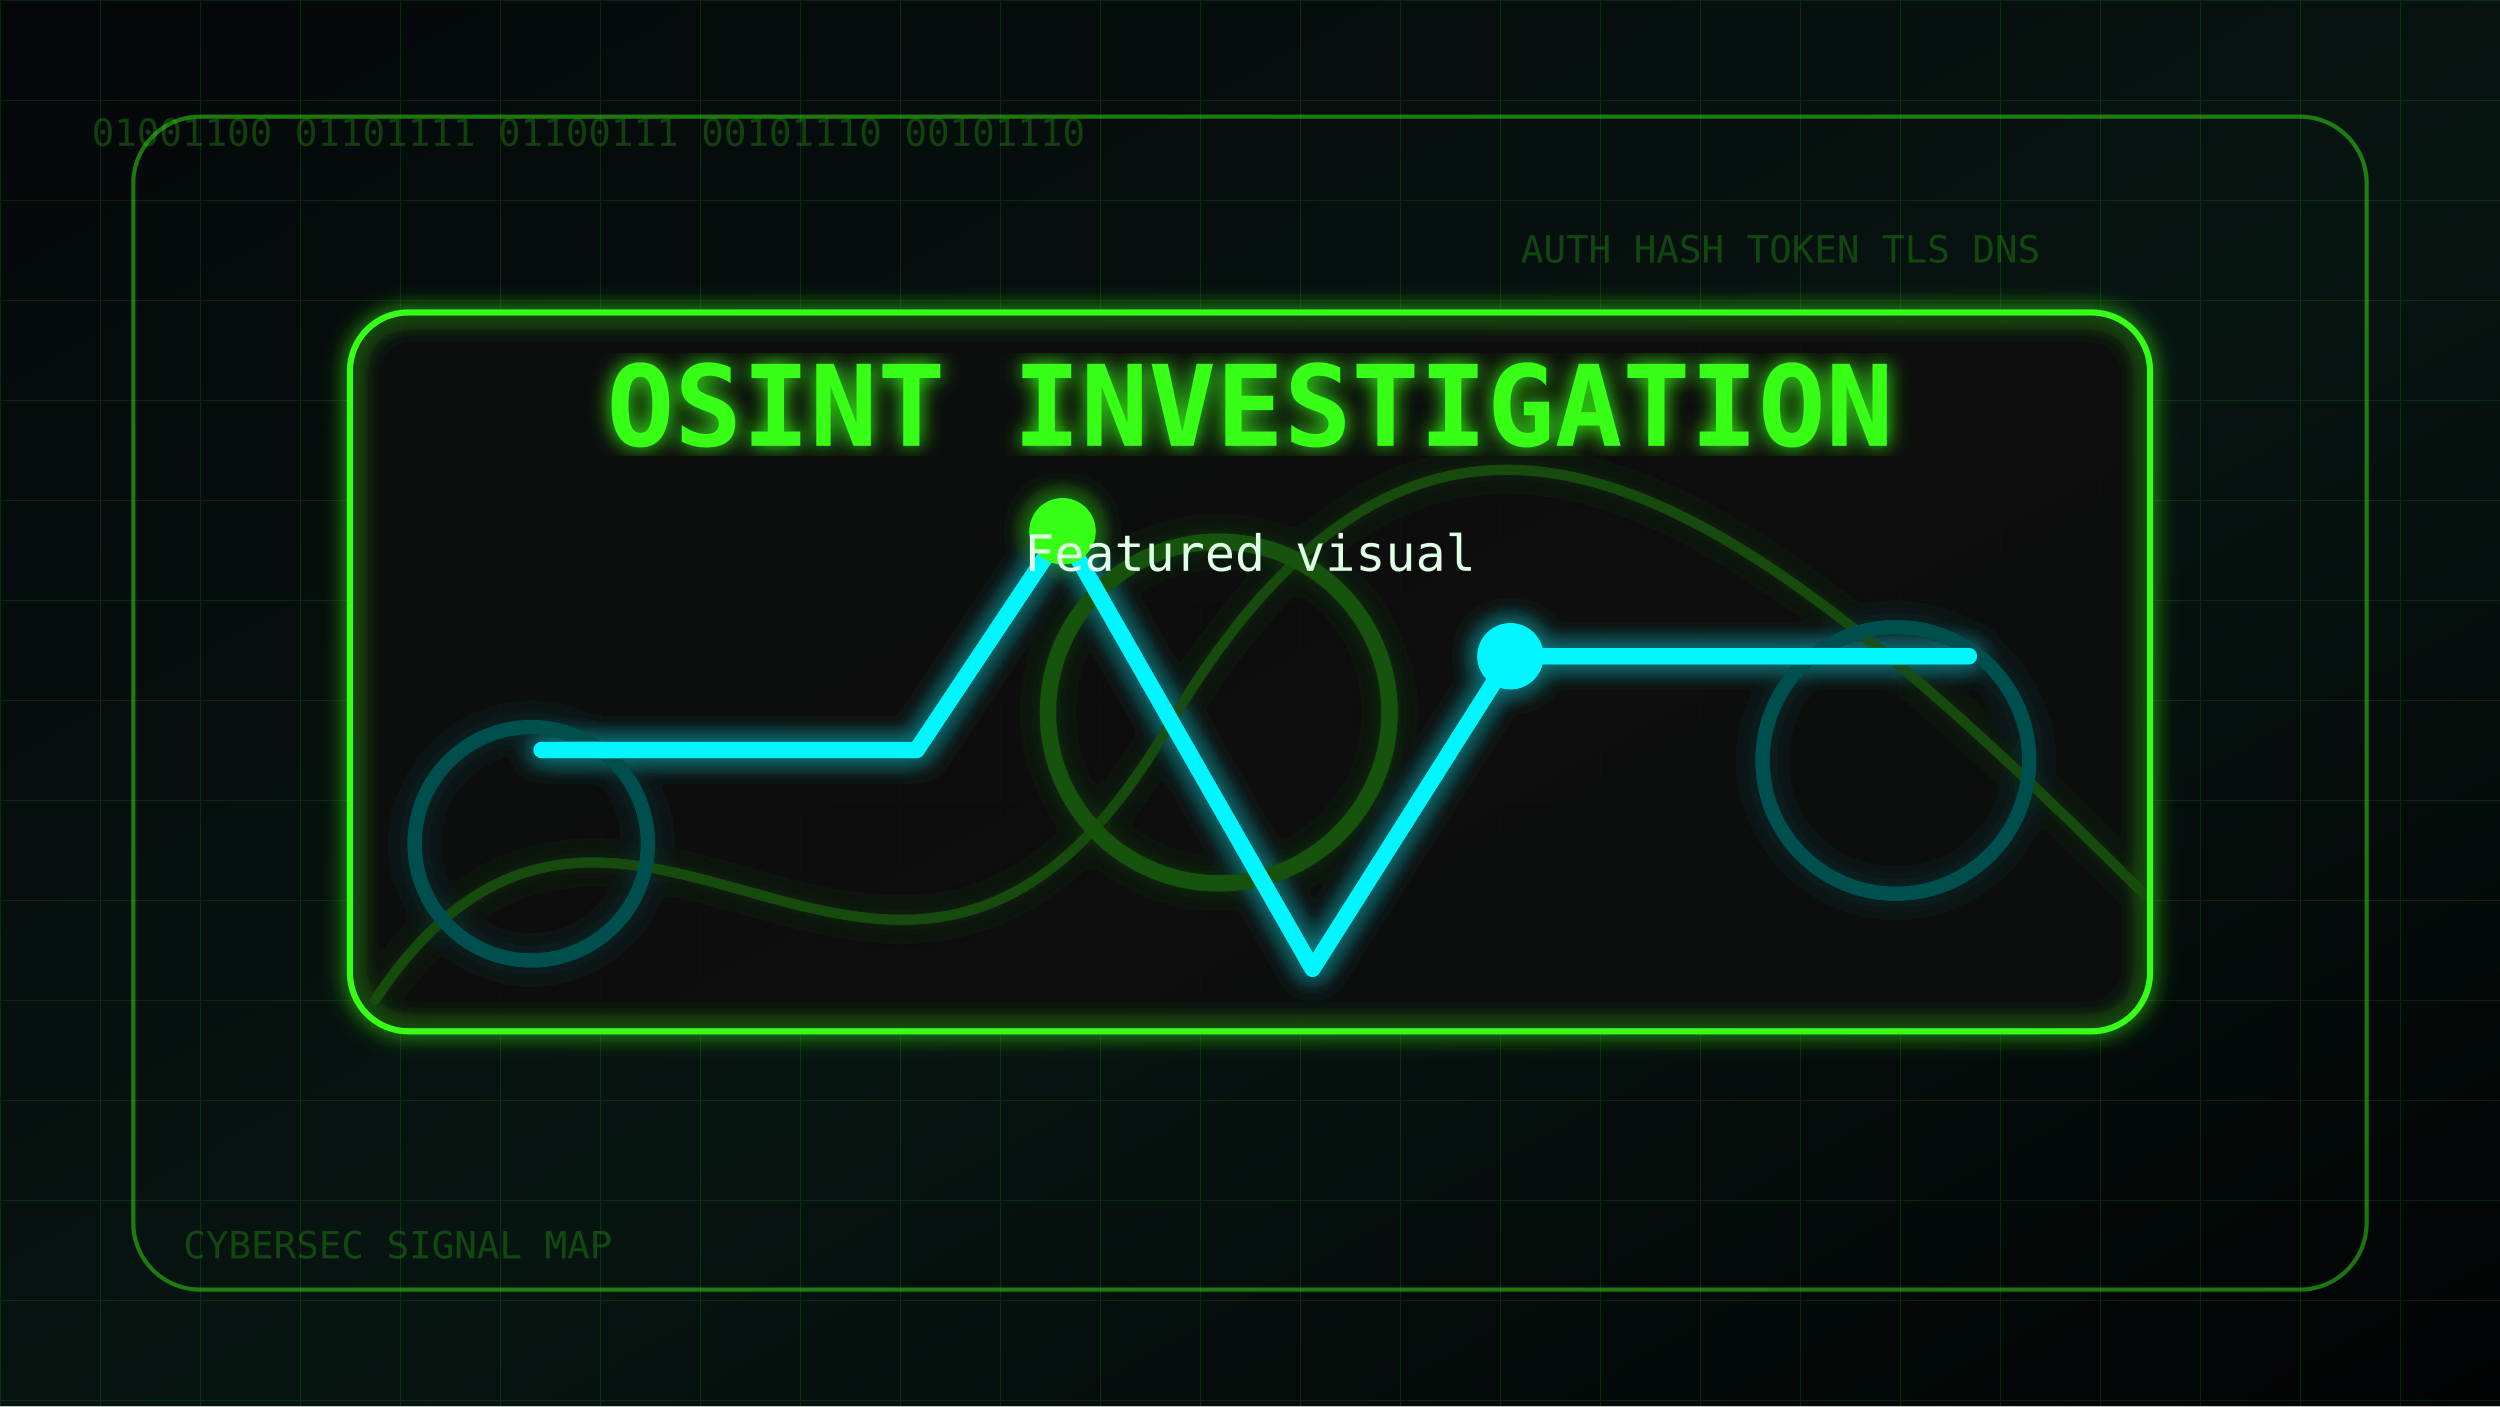
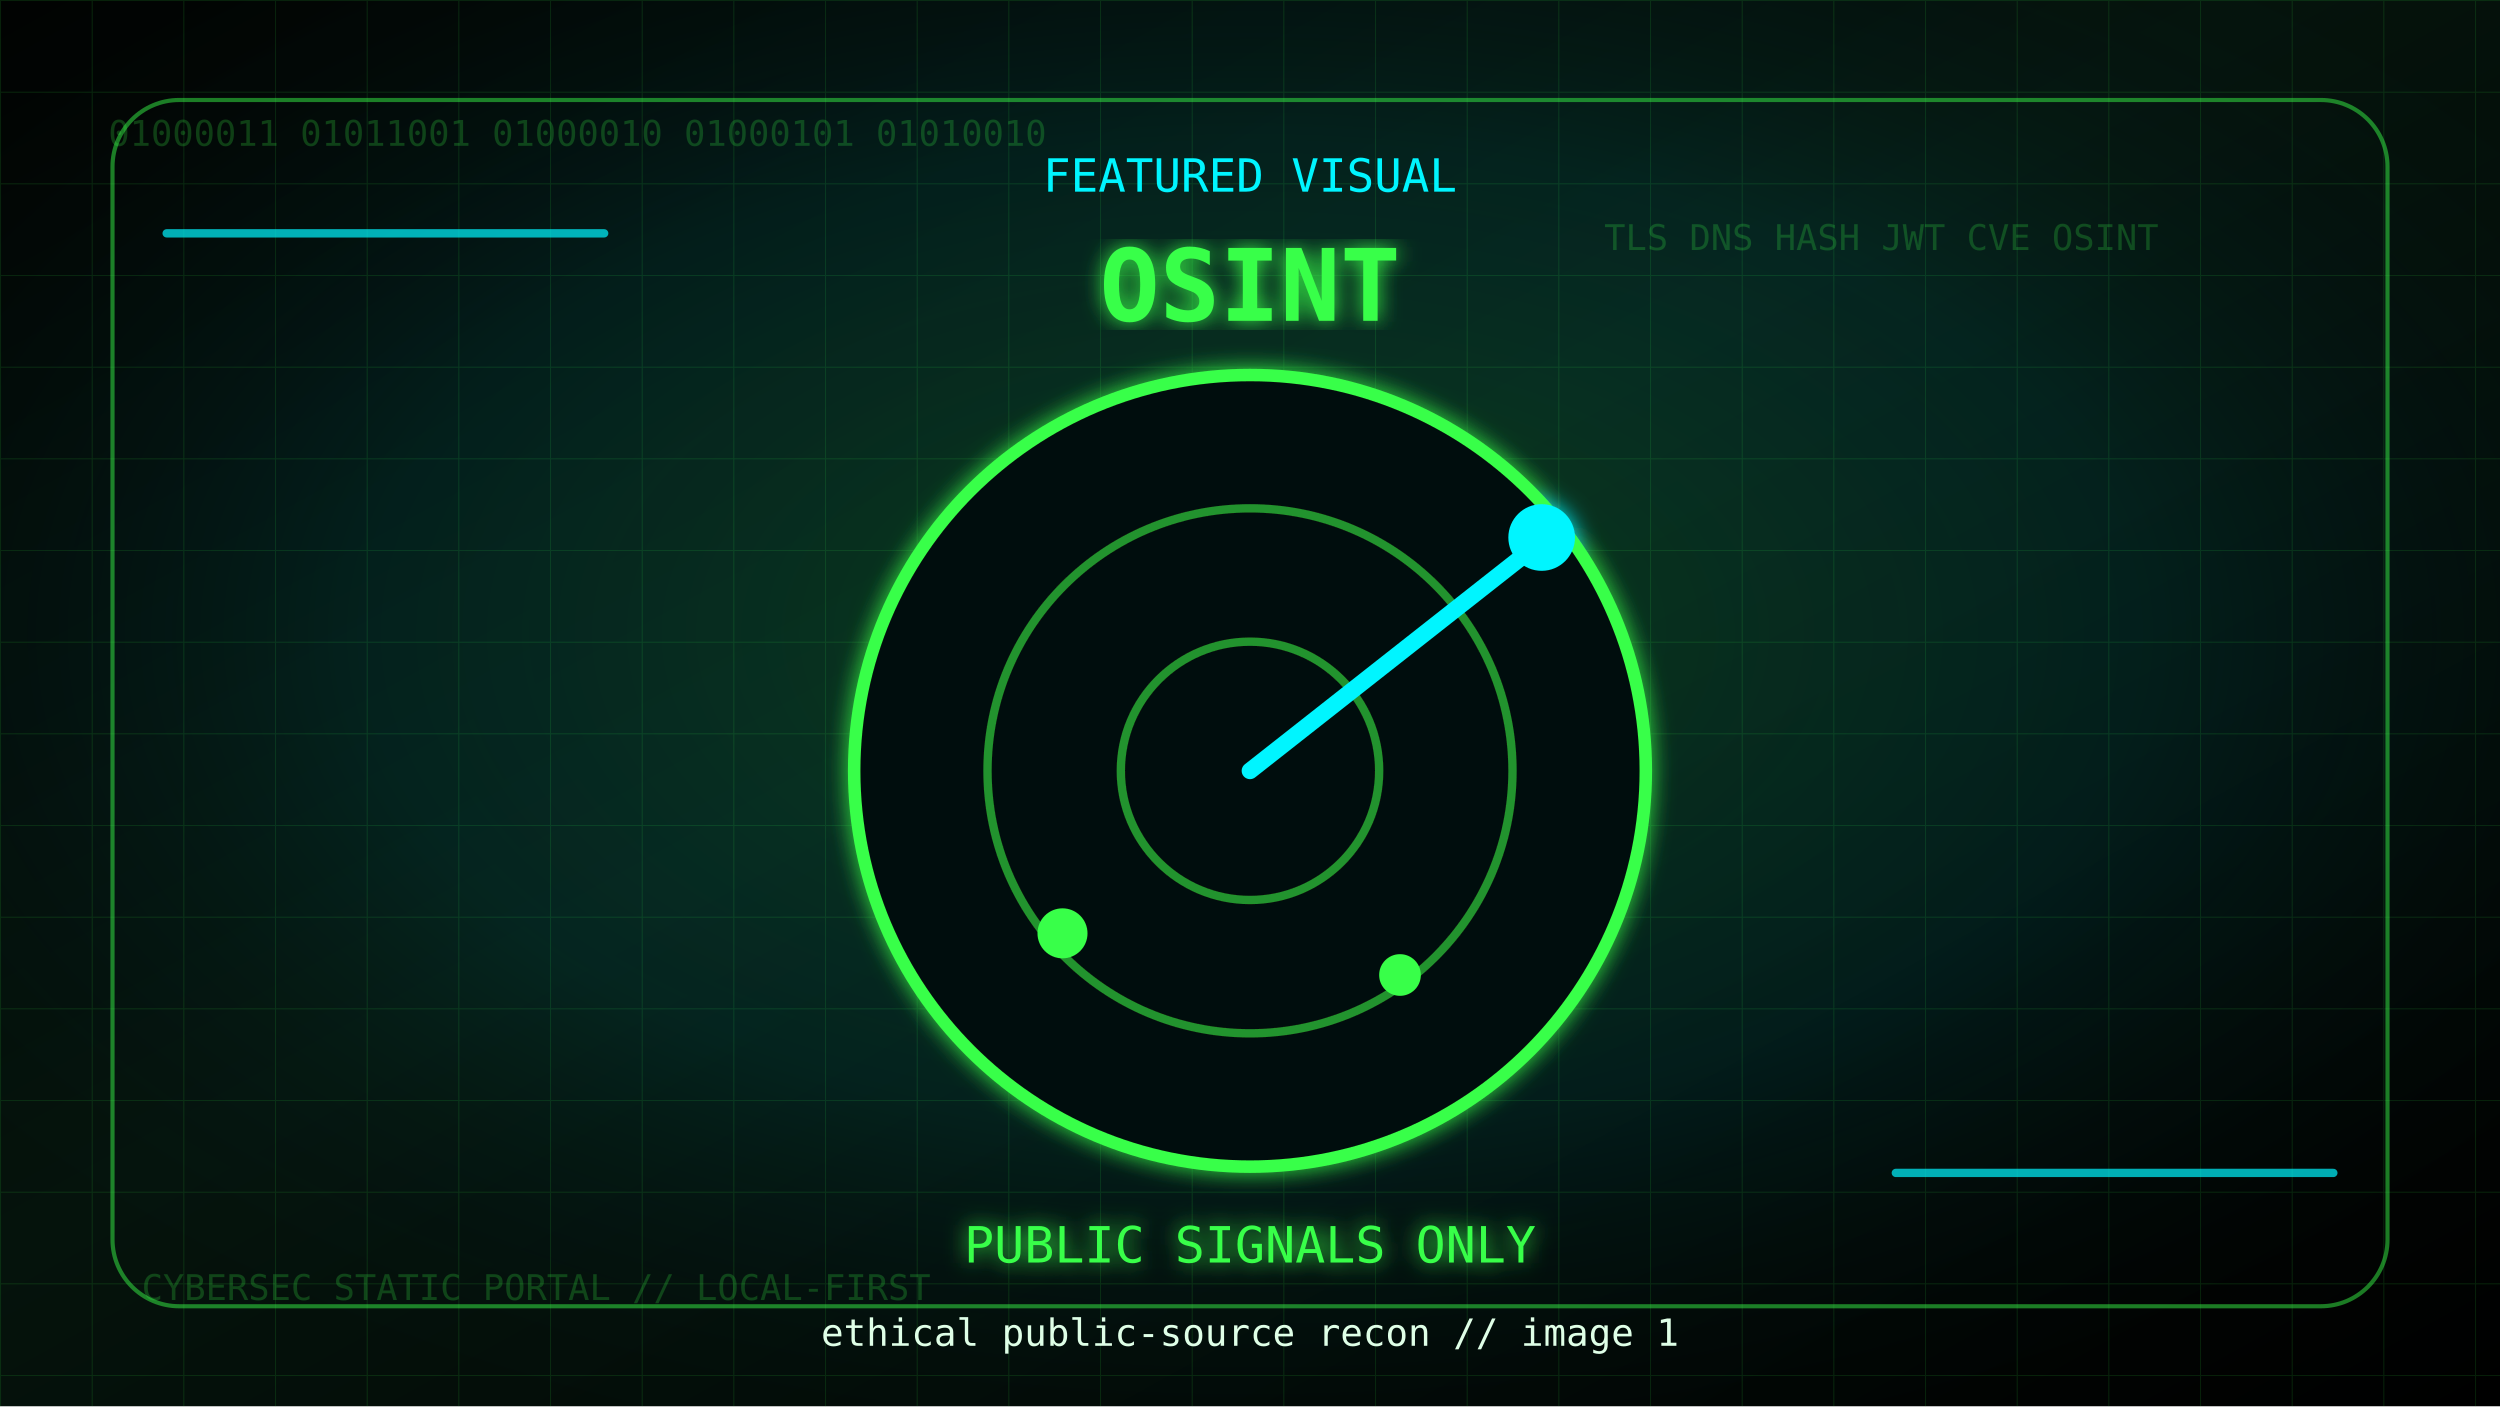
- <svg xmlns="http://www.w3.org/2000/svg" viewBox="0 0 1200 675" role="img" aria-label="OSINT investigation">
+ <svg xmlns="http://www.w3.org/2000/svg" viewBox="0 0 1200 675" role="img" aria-label="OSINT FEATURED VISUAL">
  <defs>
    <linearGradient id="bg" x1="0" y1="0" x2="1" y2="1">
-       <stop offset="0" stop-color="#05070a" />
-       <stop offset="0.55" stop-color="#071511" />
-       <stop offset="1" stop-color="#020304" />
+       <stop offset="0" stop-color="#010302" />
+       <stop offset="0.45" stop-color="#05130c" />
+       <stop offset="1" stop-color="#000" />
    </linearGradient>
+     <radialGradient id="pulse" cx="50%" cy="45%" r="65%">
+       <stop offset="0" stop-color="#39ff4a" stop-opacity="0.18" />
+       <stop offset="0.55" stop-color="#00f5ff" stop-opacity="0.08" />
+       <stop offset="1" stop-color="#000" stop-opacity="0" />
+     </radialGradient>
    <filter id="glow">
      <feGaussianBlur stdDeviation="5" result="blur" />
      <feMerge>
        <feMergeNode in="blur" />
        <feMergeNode in="SourceGraphic" />
      </feMerge>
    </filter>
-     <pattern id="grid" width="48" height="48" patternUnits="userSpaceOnUse">
-       <path d="M48 0H0v48" fill="none" stroke="#39ff14" stroke-opacity="0.12" />
+     <pattern id="grid" width="44" height="44" patternUnits="userSpaceOnUse">
+       <path d="M44 0H0v44" fill="none" stroke="#39ff4a" stroke-opacity="0.12" />
    </pattern>
  </defs>
  <rect width="1200" height="675" fill="url(#bg)" />
  <rect width="1200" height="675" fill="url(#grid)" />
-   <g opacity="0.22" font-family="monospace" font-size="18" fill="#39ff14">
-     <text x="44" y="70">01001100 01101111 01100111 00101110 00101110</text>
-     <text x="730" y="126">AUTH HASH TOKEN TLS DNS</text>
-     <text x="88" y="604">CYBERSEC SIGNAL MAP</text>
+   <rect width="1200" height="675" fill="url(#pulse)" />
+   <g opacity="0.22" font-family="JetBrains Mono, monospace" font-size="17" fill="#39ff4a">
+     <text x="52" y="70">01000011 01011001 01000010 01000101 01010010</text>
+     <text x="770" y="120">TLS DNS HASH JWT CVE OSINT</text>
+     <text x="68" y="624">CYBERSEC STATIC PORTAL // LOCAL-FIRST</text>
  </g>
  <g filter="url(#glow)">
-     <path d="M180 480 C300 300 430 570 560 350 S830 230 1030 430" fill="none" stroke="#39ff14" stroke-width="5" stroke-linecap="round" opacity="0.9" />
-     <circle cx="255" cy="405" r="56" fill="none" stroke="#00f5ff" stroke-width="7" />
-     <circle cx="585" cy="342" r="82" fill="none" stroke="#39ff14" stroke-width="8" />
-     <circle cx="910" cy="365" r="64" fill="none" stroke="#00f5ff" stroke-width="7" />
-     <rect x="168" y="150" width="864" height="345" rx="28" fill="#07100d" fill-opacity="0.72" stroke="#39ff14" stroke-width="3" />
-     <path d="M260 360h180l70-105 120 210 95-150h220" fill="none" stroke="#00f5ff" stroke-width="8" stroke-linecap="round" stroke-linejoin="round" />
-     <circle cx="510" cy="255" r="16" fill="#39ff14" />
-     <circle cx="725" cy="315" r="16" fill="#00f5ff" />
+     <circle cx="600" cy="370" r="190" fill="#06100b" stroke="#39ff4a" stroke-width="6" />
+     <circle cx="600" cy="370" r="126" fill="none" stroke="#39ff4a" stroke-width="4" opacity=".55" />
+     <circle cx="600" cy="370" r="62" fill="none" stroke="#39ff4a" stroke-width="4" opacity=".55" />
+     <path d="M600 370l150-118" stroke="#00f5ff" stroke-width="8" stroke-linecap="round" />
+     <circle cx="740" cy="258" r="16" fill="#00f5ff" />
+     <circle cx="510" cy="448" r="12" fill="#39ff4a" />
+     <circle cx="672" cy="468" r="10" fill="#39ff4a" />
+     <text x="600" y="606" text-anchor="middle" font-family="monospace" font-size="24" fill="#39ff4a">PUBLIC SIGNALS ONLY</text>
  </g>
-   <text x="600" y="214" text-anchor="middle" font-family="JetBrains Mono, monospace" font-size="54" font-weight="800" fill="#39ff14" filter="url(#glow)">OSINT INVESTIGATION</text>
-   <text x="600" y="274" text-anchor="middle" font-family="JetBrains Mono, monospace" font-size="24" fill="#dfffe7">Featured visual</text>
-   <rect x="64" y="56" width="1072" height="563" rx="32" fill="none" stroke="#39ff14" stroke-opacity="0.45" stroke-width="2" />
+   <rect x="54" y="48" width="1092" height="579" rx="32" fill="none" stroke="#39ff4a" stroke-opacity="0.48" stroke-width="2" />
+   <path d="M80 112h210M910 563h210" stroke="#00f5ff" stroke-width="4" stroke-linecap="round" opacity="0.7" />
+   <text x="600" y="92" text-anchor="middle" font-family="JetBrains Mono, monospace" font-size="22" fill="#00f5ff">FEATURED VISUAL</text>
+   <text x="600" y="646" text-anchor="middle" font-family="JetBrains Mono, monospace" font-size="18" fill="#dfffe7">ethical public-source recon // image 1</text>
+   <text x="600" y="154" text-anchor="middle" font-family="JetBrains Mono, monospace" font-size="48" font-weight="800" fill="#39ff4a" filter="url(#glow)">OSINT</text>
</svg>
